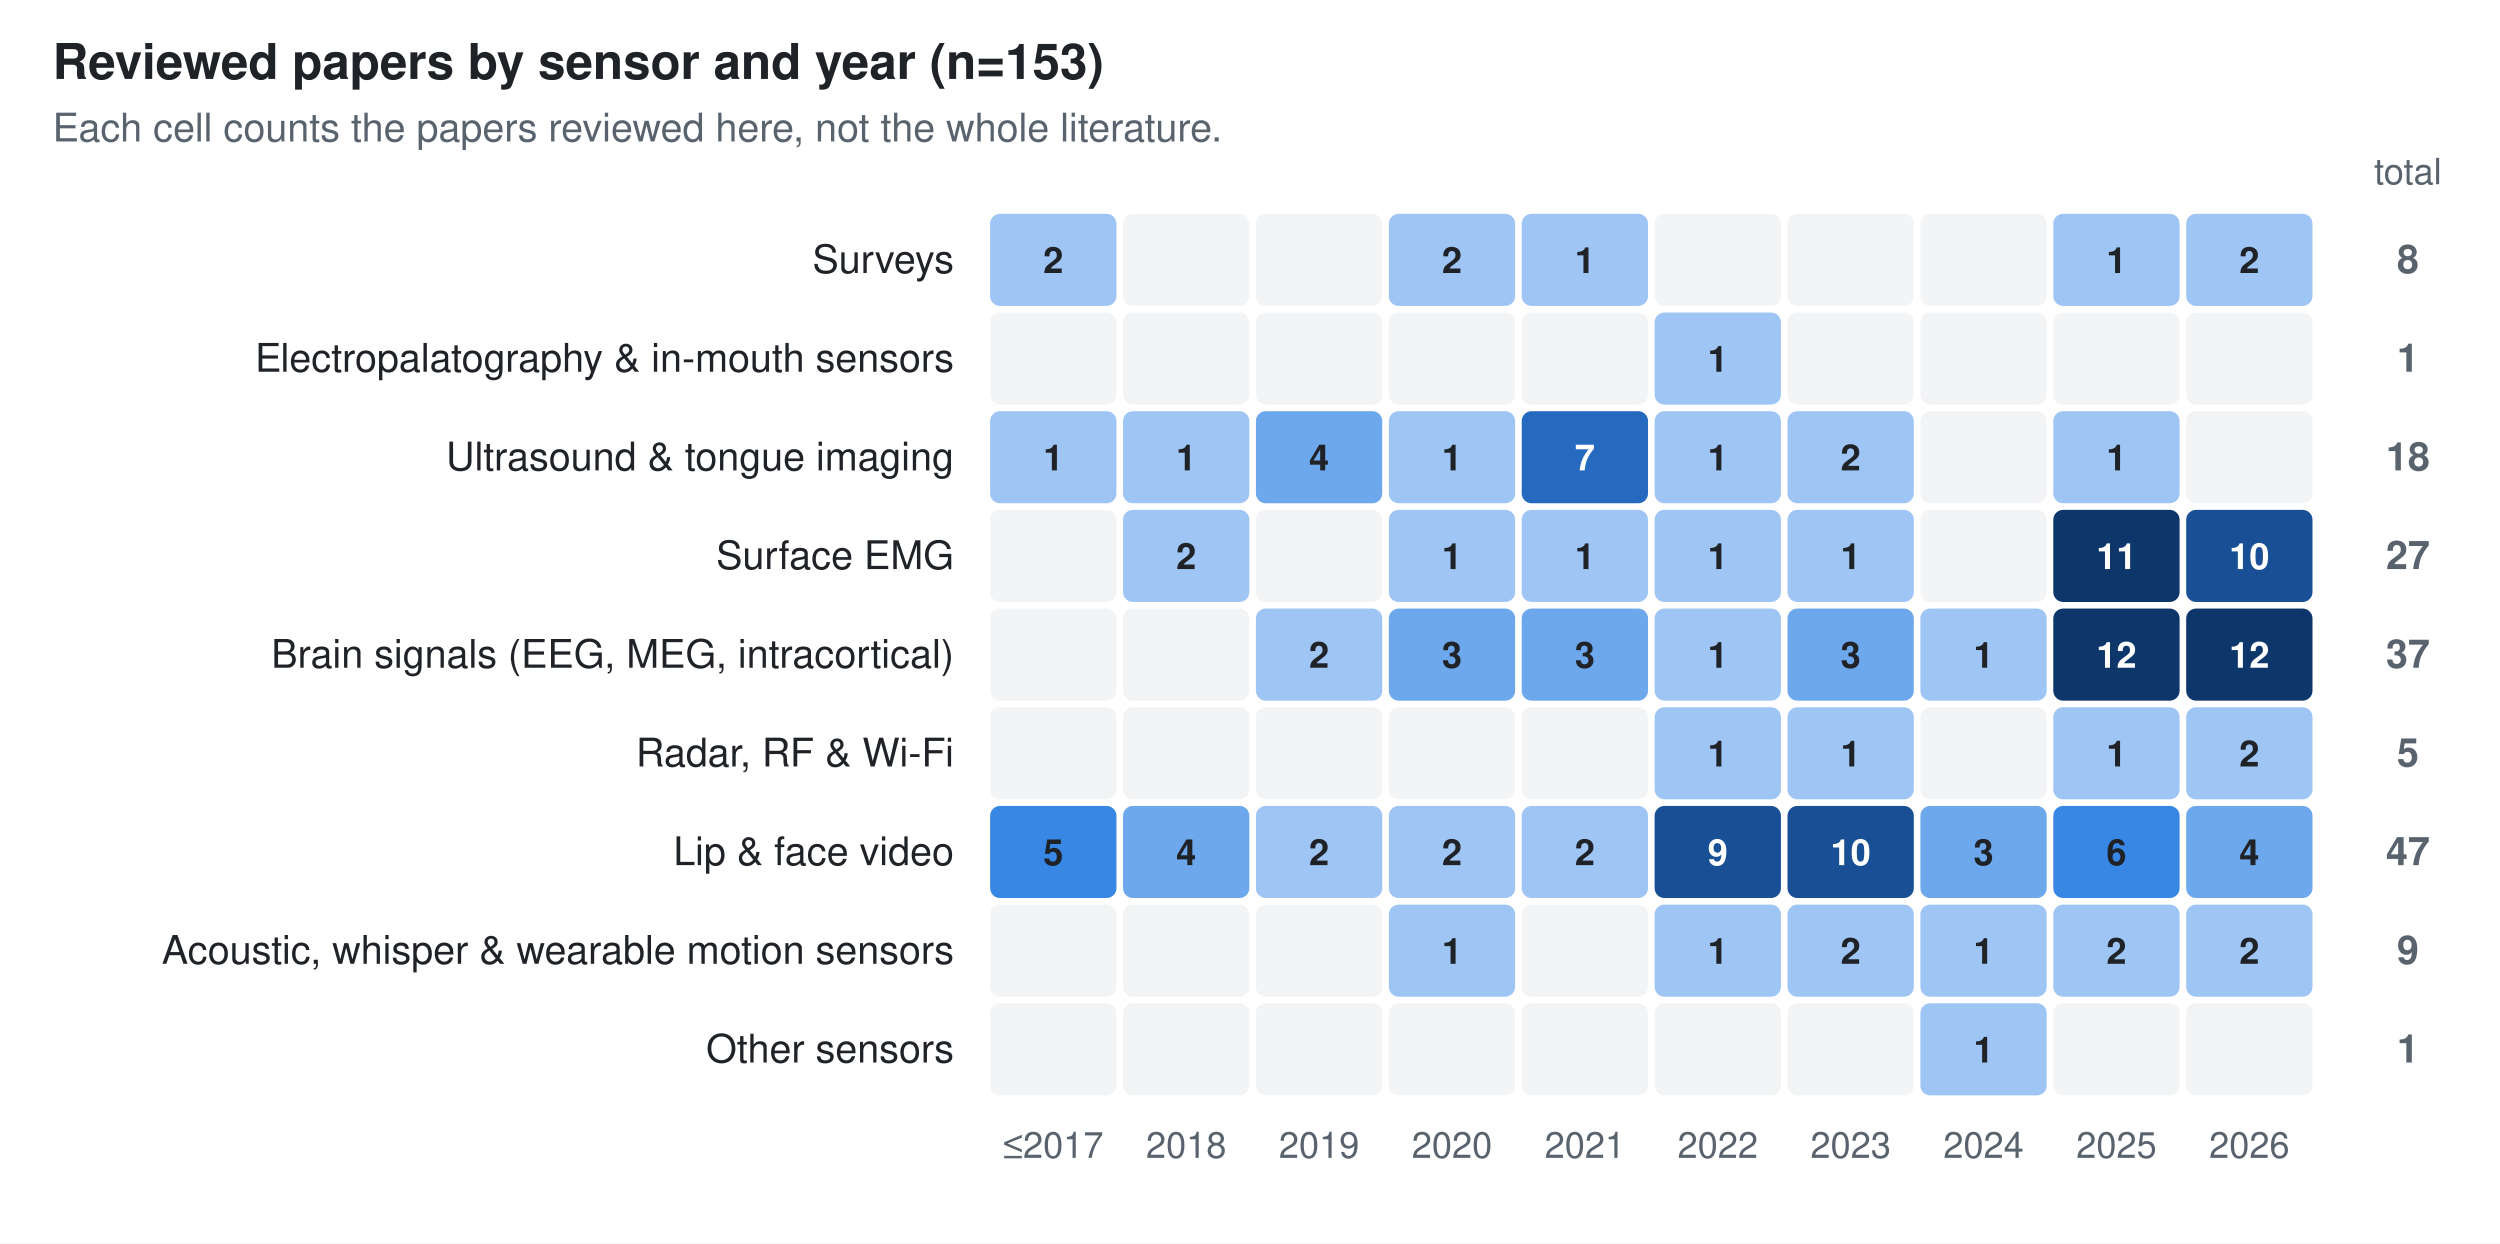
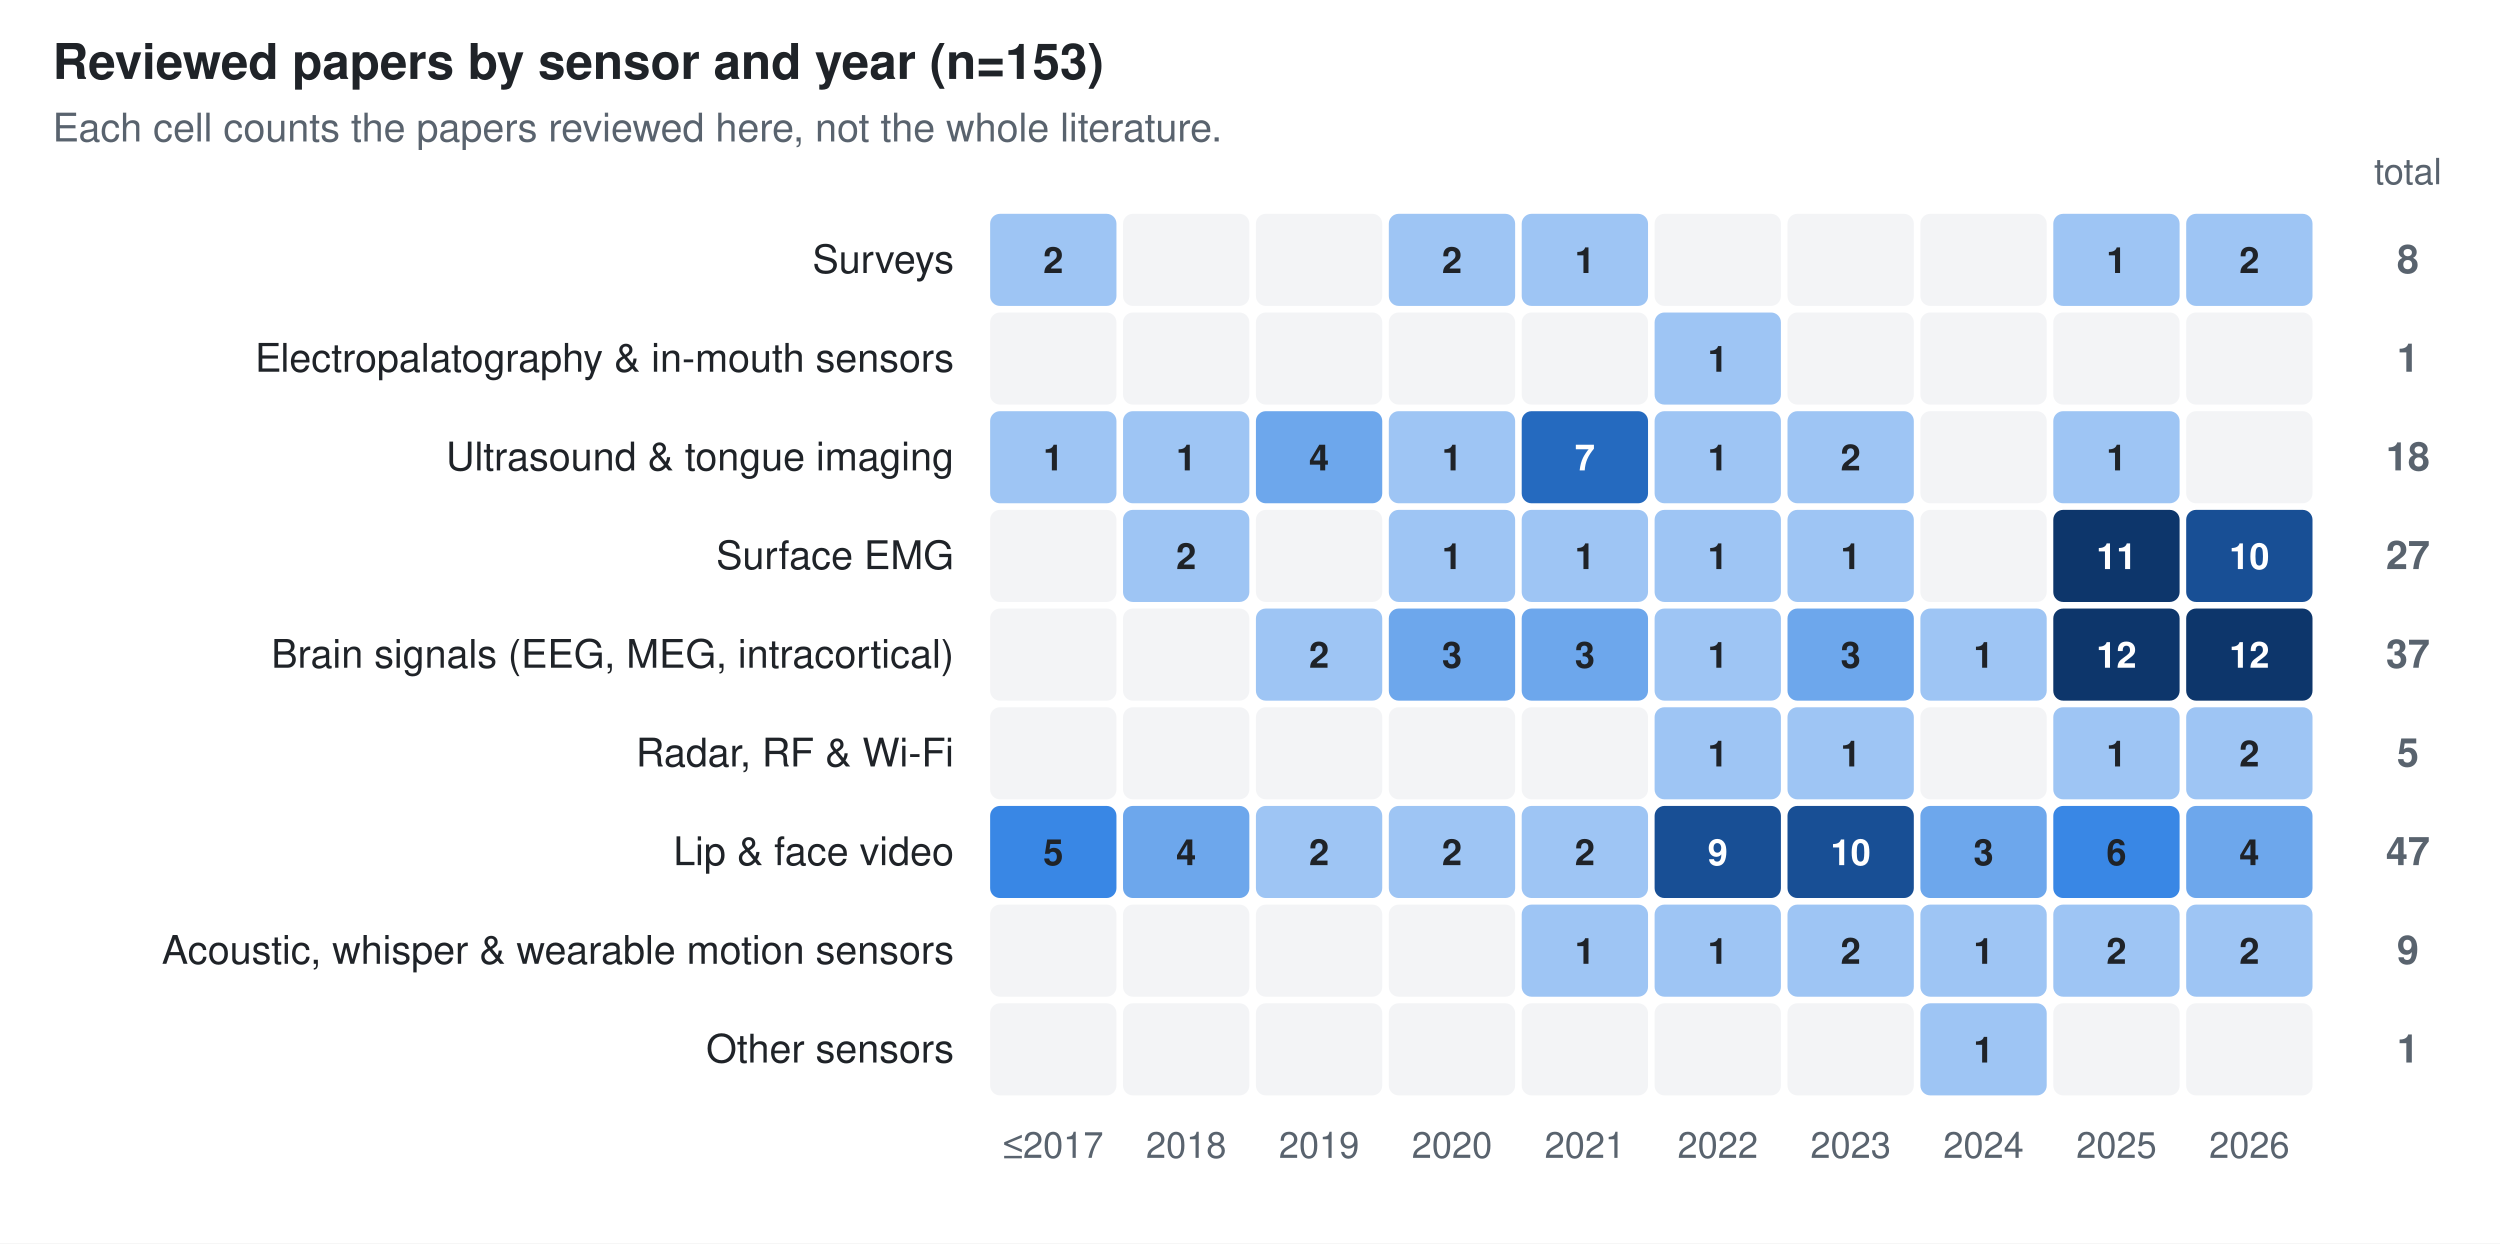
<svg xmlns="http://www.w3.org/2000/svg" width="760" height="378" viewBox="0 0 760 378" font-family="-apple-system, BlinkMacSystemFont, 'Segoe UI', Helvetica, Arial, sans-serif" role="img" aria-label="Reviewed papers by sensor and year (n=153)">
  <rect width="760" height="378" fill="#ffffff" />
  <text x="16.0" y="24.0" font-size="15" fill="#1f2328" text-anchor="start" font-weight="600">Reviewed papers by sensor and year (n=153)</text>
  <text x="16.0" y="43.0" font-size="12" fill="#59636e" text-anchor="start">Each cell counts the papers reviewed here, not the whole literature.</text>
  <text x="320.2" y="352.0" font-size="11" fill="#59636e" text-anchor="middle">≤2017</text>
  <text x="360.6" y="352.0" font-size="11" fill="#59636e" text-anchor="middle">2018</text>
  <text x="401.0" y="352.0" font-size="11" fill="#59636e" text-anchor="middle">2019</text>
  <text x="441.4" y="352.0" font-size="11" fill="#59636e" text-anchor="middle">2020</text>
  <text x="481.8" y="352.0" font-size="11" fill="#59636e" text-anchor="middle">2021</text>
  <text x="522.2" y="352.0" font-size="11" fill="#59636e" text-anchor="middle">2022</text>
  <text x="562.6" y="352.0" font-size="11" fill="#59636e" text-anchor="middle">2023</text>
  <text x="603.0" y="352.0" font-size="11" fill="#59636e" text-anchor="middle">2024</text>
  <text x="643.4" y="352.0" font-size="11" fill="#59636e" text-anchor="middle">2025</text>
  <text x="683.8" y="352.0" font-size="11" fill="#59636e" text-anchor="middle">2026</text>
  <text x="732.0" y="56.0" font-size="11" fill="#59636e" text-anchor="middle">total</text>
  <text x="290.0" y="83.0" font-size="12" fill="#1f2328" text-anchor="end">Surveys</text>
  <rect x="301.0" y="65.0" width="38.4" height="28.0" rx="3" fill="#9ec5f4" />
  <text x="320.2" y="83.0" font-size="11" fill="#1f2328" text-anchor="middle" font-weight="600">2</text>
  <rect x="341.4" y="65.0" width="38.4" height="28.0" rx="3" fill="#f3f4f6" />
  <rect x="381.8" y="65.0" width="38.4" height="28.0" rx="3" fill="#f3f4f6" />
  <rect x="422.2" y="65.0" width="38.4" height="28.0" rx="3" fill="#9ec5f4" />
  <text x="441.4" y="83.0" font-size="11" fill="#1f2328" text-anchor="middle" font-weight="600">2</text>
  <rect x="462.6" y="65.0" width="38.4" height="28.0" rx="3" fill="#9ec5f4" />
  <text x="481.8" y="83.0" font-size="11" fill="#1f2328" text-anchor="middle" font-weight="600">1</text>
  <rect x="503.0" y="65.0" width="38.4" height="28.0" rx="3" fill="#f3f4f6" />
  <rect x="543.4" y="65.0" width="38.4" height="28.0" rx="3" fill="#f3f4f6" />
  <rect x="583.8" y="65.0" width="38.4" height="28.0" rx="3" fill="#f3f4f6" />
  <rect x="624.2" y="65.0" width="38.4" height="28.0" rx="3" fill="#9ec5f4" />
  <text x="643.4" y="83.0" font-size="11" fill="#1f2328" text-anchor="middle" font-weight="600">1</text>
  <rect x="664.6" y="65.0" width="38.4" height="28.0" rx="3" fill="#9ec5f4" />
  <text x="683.8" y="83.0" font-size="11" fill="#1f2328" text-anchor="middle" font-weight="600">2</text>
  <text x="732.0" y="83.0" font-size="12" fill="#59636e" text-anchor="middle" font-weight="600">8</text>
  <text x="290.0" y="113.0" font-size="12" fill="#1f2328" text-anchor="end">Electropalatography &amp; in-mouth sensors</text>
  <rect x="301.0" y="95.0" width="38.4" height="28.0" rx="3" fill="#f3f4f6" />
  <rect x="341.4" y="95.0" width="38.4" height="28.0" rx="3" fill="#f3f4f6" />
  <rect x="381.8" y="95.0" width="38.4" height="28.0" rx="3" fill="#f3f4f6" />
  <rect x="422.2" y="95.0" width="38.4" height="28.0" rx="3" fill="#f3f4f6" />
  <rect x="462.6" y="95.0" width="38.4" height="28.0" rx="3" fill="#f3f4f6" />
  <rect x="503.0" y="95.0" width="38.4" height="28.0" rx="3" fill="#9ec5f4" />
  <text x="522.2" y="113.0" font-size="11" fill="#1f2328" text-anchor="middle" font-weight="600">1</text>
  <rect x="543.4" y="95.0" width="38.4" height="28.0" rx="3" fill="#f3f4f6" />
  <rect x="583.8" y="95.0" width="38.4" height="28.0" rx="3" fill="#f3f4f6" />
  <rect x="624.2" y="95.0" width="38.4" height="28.0" rx="3" fill="#f3f4f6" />
  <rect x="664.6" y="95.0" width="38.4" height="28.0" rx="3" fill="#f3f4f6" />
  <text x="732.0" y="113.0" font-size="12" fill="#59636e" text-anchor="middle" font-weight="600">1</text>
  <text x="290.0" y="143.0" font-size="12" fill="#1f2328" text-anchor="end">Ultrasound &amp; tongue imaging</text>
  <rect x="301.0" y="125.0" width="38.4" height="28.0" rx="3" fill="#9ec5f4" />
  <text x="320.2" y="143.0" font-size="11" fill="#1f2328" text-anchor="middle" font-weight="600">1</text>
  <rect x="341.4" y="125.0" width="38.4" height="28.0" rx="3" fill="#9ec5f4" />
  <text x="360.6" y="143.0" font-size="11" fill="#1f2328" text-anchor="middle" font-weight="600">1</text>
  <rect x="381.8" y="125.0" width="38.4" height="28.0" rx="3" fill="#6da7ec" />
  <text x="401.0" y="143.0" font-size="11" fill="#1f2328" text-anchor="middle" font-weight="600">4</text>
  <rect x="422.2" y="125.0" width="38.4" height="28.0" rx="3" fill="#9ec5f4" />
  <text x="441.4" y="143.0" font-size="11" fill="#1f2328" text-anchor="middle" font-weight="600">1</text>
  <rect x="462.6" y="125.0" width="38.4" height="28.0" rx="3" fill="#256abf" />
  <text x="481.8" y="143.0" font-size="11" fill="#ffffff" text-anchor="middle" font-weight="600">7</text>
  <rect x="503.0" y="125.0" width="38.4" height="28.0" rx="3" fill="#9ec5f4" />
  <text x="522.2" y="143.0" font-size="11" fill="#1f2328" text-anchor="middle" font-weight="600">1</text>
  <rect x="543.4" y="125.0" width="38.4" height="28.0" rx="3" fill="#9ec5f4" />
  <text x="562.6" y="143.0" font-size="11" fill="#1f2328" text-anchor="middle" font-weight="600">2</text>
  <rect x="583.8" y="125.0" width="38.4" height="28.0" rx="3" fill="#f3f4f6" />
  <rect x="624.2" y="125.0" width="38.4" height="28.0" rx="3" fill="#9ec5f4" />
  <text x="643.4" y="143.0" font-size="11" fill="#1f2328" text-anchor="middle" font-weight="600">1</text>
  <rect x="664.6" y="125.0" width="38.4" height="28.0" rx="3" fill="#f3f4f6" />
  <text x="732.0" y="143.0" font-size="12" fill="#59636e" text-anchor="middle" font-weight="600">18</text>
  <text x="290.0" y="173.0" font-size="12" fill="#1f2328" text-anchor="end">Surface EMG</text>
  <rect x="301.0" y="155.0" width="38.4" height="28.0" rx="3" fill="#f3f4f6" />
  <rect x="341.4" y="155.0" width="38.4" height="28.0" rx="3" fill="#9ec5f4" />
  <text x="360.6" y="173.0" font-size="11" fill="#1f2328" text-anchor="middle" font-weight="600">2</text>
  <rect x="381.8" y="155.0" width="38.4" height="28.0" rx="3" fill="#f3f4f6" />
  <rect x="422.2" y="155.0" width="38.4" height="28.0" rx="3" fill="#9ec5f4" />
  <text x="441.4" y="173.0" font-size="11" fill="#1f2328" text-anchor="middle" font-weight="600">1</text>
  <rect x="462.6" y="155.0" width="38.4" height="28.0" rx="3" fill="#9ec5f4" />
  <text x="481.8" y="173.0" font-size="11" fill="#1f2328" text-anchor="middle" font-weight="600">1</text>
  <rect x="503.0" y="155.0" width="38.4" height="28.0" rx="3" fill="#9ec5f4" />
  <text x="522.2" y="173.0" font-size="11" fill="#1f2328" text-anchor="middle" font-weight="600">1</text>
  <rect x="543.4" y="155.0" width="38.4" height="28.0" rx="3" fill="#9ec5f4" />
  <text x="562.6" y="173.0" font-size="11" fill="#1f2328" text-anchor="middle" font-weight="600">1</text>
  <rect x="583.8" y="155.0" width="38.4" height="28.0" rx="3" fill="#f3f4f6" />
  <rect x="624.2" y="155.0" width="38.4" height="28.0" rx="3" fill="#0d366b" />
  <text x="643.4" y="173.0" font-size="11" fill="#ffffff" text-anchor="middle" font-weight="600">11</text>
  <rect x="664.6" y="155.0" width="38.4" height="28.0" rx="3" fill="#184f95" />
  <text x="683.8" y="173.0" font-size="11" fill="#ffffff" text-anchor="middle" font-weight="600">10</text>
  <text x="732.0" y="173.0" font-size="12" fill="#59636e" text-anchor="middle" font-weight="600">27</text>
  <text x="290.0" y="203.0" font-size="12" fill="#1f2328" text-anchor="end">Brain signals (EEG, MEG, intracortical)</text>
  <rect x="301.0" y="185.0" width="38.4" height="28.0" rx="3" fill="#f3f4f6" />
  <rect x="341.4" y="185.0" width="38.4" height="28.0" rx="3" fill="#f3f4f6" />
  <rect x="381.8" y="185.0" width="38.4" height="28.0" rx="3" fill="#9ec5f4" />
  <text x="401.0" y="203.0" font-size="11" fill="#1f2328" text-anchor="middle" font-weight="600">2</text>
  <rect x="422.2" y="185.0" width="38.4" height="28.0" rx="3" fill="#6da7ec" />
  <text x="441.4" y="203.0" font-size="11" fill="#1f2328" text-anchor="middle" font-weight="600">3</text>
  <rect x="462.6" y="185.0" width="38.4" height="28.0" rx="3" fill="#6da7ec" />
  <text x="481.8" y="203.0" font-size="11" fill="#1f2328" text-anchor="middle" font-weight="600">3</text>
  <rect x="503.0" y="185.0" width="38.4" height="28.0" rx="3" fill="#9ec5f4" />
  <text x="522.2" y="203.0" font-size="11" fill="#1f2328" text-anchor="middle" font-weight="600">1</text>
  <rect x="543.4" y="185.0" width="38.4" height="28.0" rx="3" fill="#6da7ec" />
  <text x="562.6" y="203.0" font-size="11" fill="#1f2328" text-anchor="middle" font-weight="600">3</text>
  <rect x="583.8" y="185.0" width="38.4" height="28.0" rx="3" fill="#9ec5f4" />
  <text x="603.0" y="203.0" font-size="11" fill="#1f2328" text-anchor="middle" font-weight="600">1</text>
  <rect x="624.2" y="185.0" width="38.4" height="28.0" rx="3" fill="#0d366b" />
  <text x="643.4" y="203.0" font-size="11" fill="#ffffff" text-anchor="middle" font-weight="600">12</text>
  <rect x="664.6" y="185.0" width="38.4" height="28.0" rx="3" fill="#0d366b" />
  <text x="683.8" y="203.0" font-size="11" fill="#ffffff" text-anchor="middle" font-weight="600">12</text>
  <text x="732.0" y="203.0" font-size="12" fill="#59636e" text-anchor="middle" font-weight="600">37</text>
  <text x="290.0" y="233.0" font-size="12" fill="#1f2328" text-anchor="end">Radar, RF &amp; Wi-Fi</text>
  <rect x="301.0" y="215.0" width="38.4" height="28.0" rx="3" fill="#f3f4f6" />
  <rect x="341.4" y="215.0" width="38.4" height="28.0" rx="3" fill="#f3f4f6" />
  <rect x="381.8" y="215.0" width="38.4" height="28.0" rx="3" fill="#f3f4f6" />
  <rect x="422.2" y="215.0" width="38.4" height="28.0" rx="3" fill="#f3f4f6" />
  <rect x="462.6" y="215.0" width="38.4" height="28.0" rx="3" fill="#f3f4f6" />
  <rect x="503.0" y="215.0" width="38.4" height="28.0" rx="3" fill="#9ec5f4" />
  <text x="522.2" y="233.0" font-size="11" fill="#1f2328" text-anchor="middle" font-weight="600">1</text>
  <rect x="543.4" y="215.0" width="38.4" height="28.0" rx="3" fill="#9ec5f4" />
  <text x="562.6" y="233.0" font-size="11" fill="#1f2328" text-anchor="middle" font-weight="600">1</text>
  <rect x="583.8" y="215.0" width="38.4" height="28.0" rx="3" fill="#f3f4f6" />
  <rect x="624.2" y="215.0" width="38.4" height="28.0" rx="3" fill="#9ec5f4" />
  <text x="643.4" y="233.0" font-size="11" fill="#1f2328" text-anchor="middle" font-weight="600">1</text>
  <rect x="664.6" y="215.0" width="38.4" height="28.0" rx="3" fill="#9ec5f4" />
  <text x="683.8" y="233.0" font-size="11" fill="#1f2328" text-anchor="middle" font-weight="600">2</text>
  <text x="732.0" y="233.0" font-size="12" fill="#59636e" text-anchor="middle" font-weight="600">5</text>
  <text x="290.0" y="263.0" font-size="12" fill="#1f2328" text-anchor="end">Lip &amp; face video</text>
  <rect x="301.0" y="245.0" width="38.4" height="28.0" rx="3" fill="#3987e5" />
  <text x="320.2" y="263.0" font-size="11" fill="#1f2328" text-anchor="middle" font-weight="600">5</text>
  <rect x="341.4" y="245.0" width="38.4" height="28.0" rx="3" fill="#6da7ec" />
  <text x="360.6" y="263.0" font-size="11" fill="#1f2328" text-anchor="middle" font-weight="600">4</text>
  <rect x="381.8" y="245.0" width="38.4" height="28.0" rx="3" fill="#9ec5f4" />
  <text x="401.0" y="263.0" font-size="11" fill="#1f2328" text-anchor="middle" font-weight="600">2</text>
  <rect x="422.2" y="245.0" width="38.4" height="28.0" rx="3" fill="#9ec5f4" />
  <text x="441.4" y="263.0" font-size="11" fill="#1f2328" text-anchor="middle" font-weight="600">2</text>
  <rect x="462.6" y="245.0" width="38.4" height="28.0" rx="3" fill="#9ec5f4" />
  <text x="481.8" y="263.0" font-size="11" fill="#1f2328" text-anchor="middle" font-weight="600">2</text>
  <rect x="503.0" y="245.0" width="38.4" height="28.0" rx="3" fill="#184f95" />
  <text x="522.2" y="263.0" font-size="11" fill="#ffffff" text-anchor="middle" font-weight="600">9</text>
  <rect x="543.4" y="245.0" width="38.4" height="28.0" rx="3" fill="#184f95" />
  <text x="562.6" y="263.0" font-size="11" fill="#ffffff" text-anchor="middle" font-weight="600">10</text>
  <rect x="583.8" y="245.0" width="38.4" height="28.0" rx="3" fill="#6da7ec" />
  <text x="603.0" y="263.0" font-size="11" fill="#1f2328" text-anchor="middle" font-weight="600">3</text>
  <rect x="624.2" y="245.0" width="38.4" height="28.0" rx="3" fill="#3987e5" />
  <text x="643.4" y="263.0" font-size="11" fill="#1f2328" text-anchor="middle" font-weight="600">6</text>
  <rect x="664.6" y="245.0" width="38.4" height="28.0" rx="3" fill="#6da7ec" />
  <text x="683.8" y="263.0" font-size="11" fill="#1f2328" text-anchor="middle" font-weight="600">4</text>
  <text x="732.0" y="263.0" font-size="12" fill="#59636e" text-anchor="middle" font-weight="600">47</text>
  <text x="290.0" y="293.0" font-size="12" fill="#1f2328" text-anchor="end">Acoustic, whisper &amp; wearable motion sensors</text>
  <rect x="301.0" y="275.0" width="38.4" height="28.0" rx="3" fill="#f3f4f6" />
  <rect x="341.4" y="275.0" width="38.4" height="28.0" rx="3" fill="#f3f4f6" />
  <rect x="381.8" y="275.0" width="38.4" height="28.0" rx="3" fill="#f3f4f6" />
-   <rect x="422.2" y="275.0" width="38.4" height="28.0" rx="3" fill="#9ec5f4" />
-   <text x="441.4" y="293.0" font-size="11" fill="#1f2328" text-anchor="middle" font-weight="600">1</text>
-   <rect x="462.6" y="275.0" width="38.4" height="28.0" rx="3" fill="#f3f4f6" />
+   <rect x="422.2" y="275.0" width="38.4" height="28.0" rx="3" fill="#f3f4f6" />
+   <rect x="462.6" y="275.0" width="38.4" height="28.0" rx="3" fill="#9ec5f4" />
+   <text x="481.8" y="293.0" font-size="11" fill="#1f2328" text-anchor="middle" font-weight="600">1</text>
  <rect x="503.0" y="275.0" width="38.4" height="28.0" rx="3" fill="#9ec5f4" />
  <text x="522.2" y="293.0" font-size="11" fill="#1f2328" text-anchor="middle" font-weight="600">1</text>
  <rect x="543.4" y="275.0" width="38.4" height="28.0" rx="3" fill="#9ec5f4" />
  <text x="562.6" y="293.0" font-size="11" fill="#1f2328" text-anchor="middle" font-weight="600">2</text>
  <rect x="583.8" y="275.0" width="38.4" height="28.0" rx="3" fill="#9ec5f4" />
  <text x="603.0" y="293.0" font-size="11" fill="#1f2328" text-anchor="middle" font-weight="600">1</text>
  <rect x="624.2" y="275.0" width="38.4" height="28.0" rx="3" fill="#9ec5f4" />
  <text x="643.4" y="293.0" font-size="11" fill="#1f2328" text-anchor="middle" font-weight="600">2</text>
  <rect x="664.6" y="275.0" width="38.4" height="28.0" rx="3" fill="#9ec5f4" />
  <text x="683.8" y="293.0" font-size="11" fill="#1f2328" text-anchor="middle" font-weight="600">2</text>
  <text x="732.0" y="293.0" font-size="12" fill="#59636e" text-anchor="middle" font-weight="600">9</text>
  <text x="290.0" y="323.0" font-size="12" fill="#1f2328" text-anchor="end">Other sensors</text>
  <rect x="301.0" y="305.0" width="38.4" height="28.0" rx="3" fill="#f3f4f6" />
  <rect x="341.4" y="305.0" width="38.4" height="28.0" rx="3" fill="#f3f4f6" />
  <rect x="381.8" y="305.0" width="38.4" height="28.0" rx="3" fill="#f3f4f6" />
  <rect x="422.2" y="305.0" width="38.4" height="28.0" rx="3" fill="#f3f4f6" />
  <rect x="462.6" y="305.0" width="38.4" height="28.0" rx="3" fill="#f3f4f6" />
  <rect x="503.0" y="305.0" width="38.4" height="28.0" rx="3" fill="#f3f4f6" />
  <rect x="543.4" y="305.0" width="38.4" height="28.0" rx="3" fill="#f3f4f6" />
  <rect x="583.8" y="305.0" width="38.4" height="28.0" rx="3" fill="#9ec5f4" />
  <text x="603.0" y="323.0" font-size="11" fill="#1f2328" text-anchor="middle" font-weight="600">1</text>
  <rect x="624.2" y="305.0" width="38.4" height="28.0" rx="3" fill="#f3f4f6" />
  <rect x="664.6" y="305.0" width="38.4" height="28.0" rx="3" fill="#f3f4f6" />
  <text x="732.0" y="323.0" font-size="12" fill="#59636e" text-anchor="middle" font-weight="600">1</text>
</svg>
